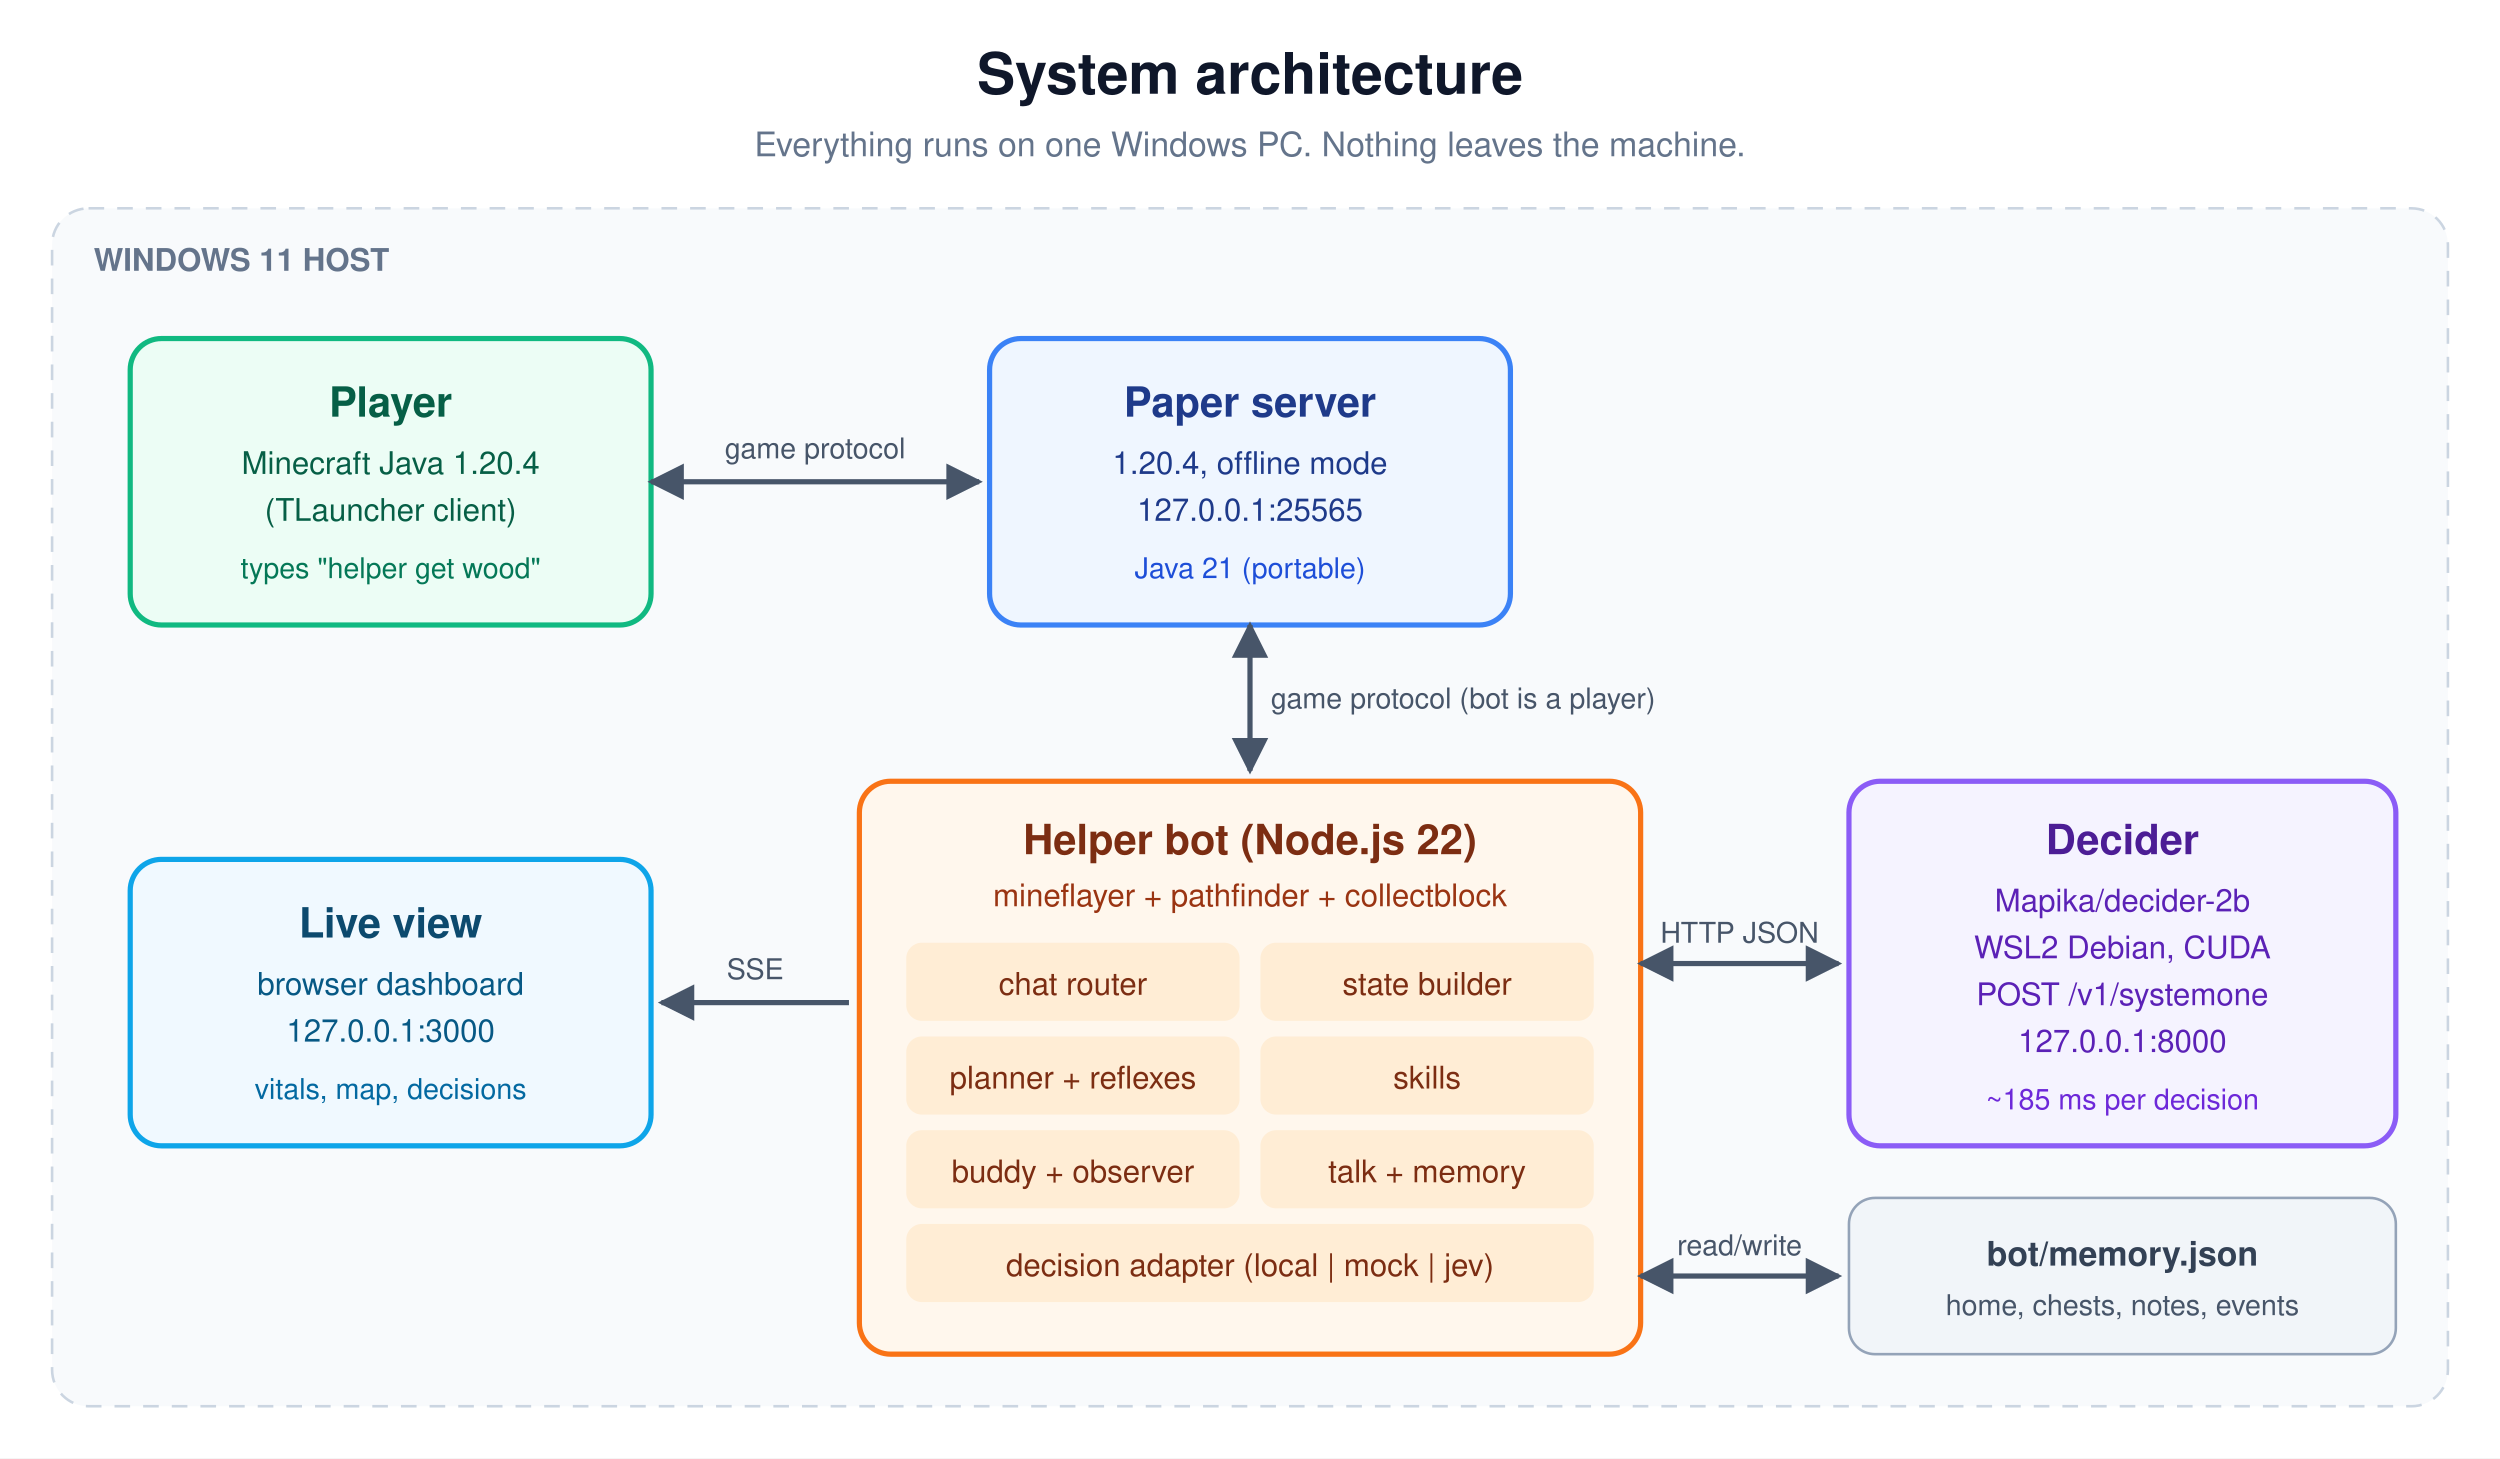
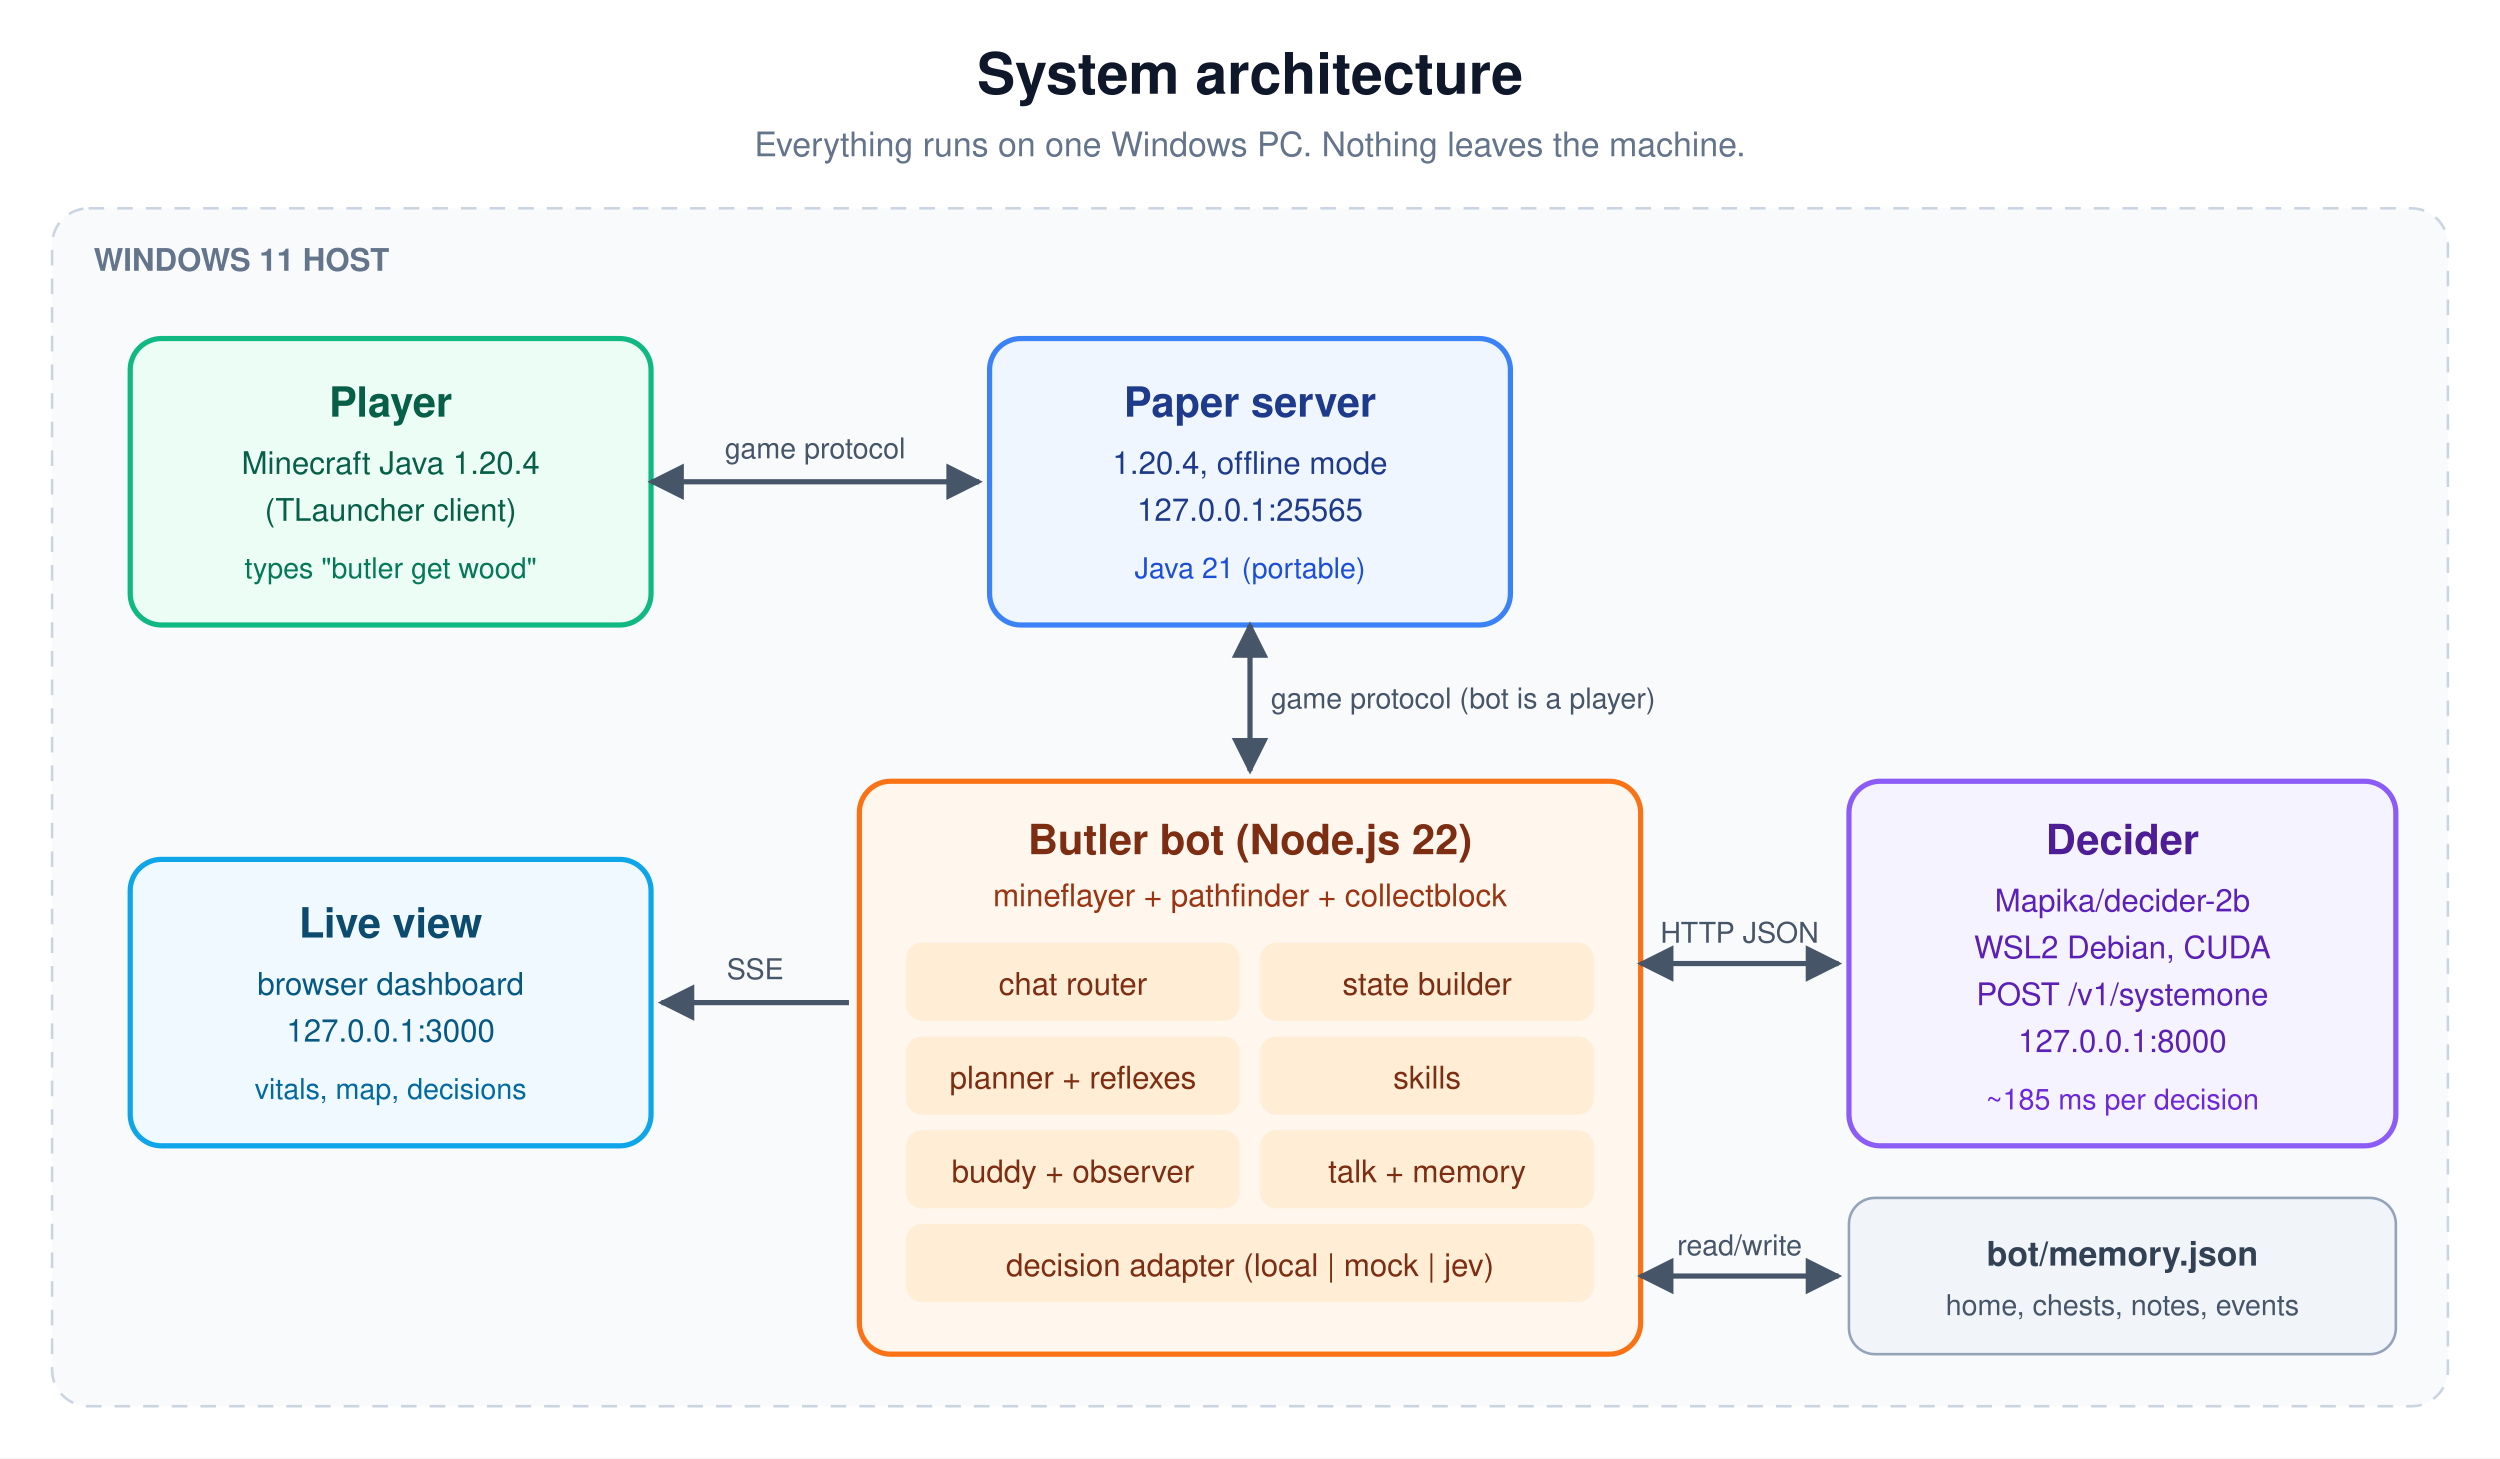
<svg xmlns="http://www.w3.org/2000/svg" viewBox="0 0 960 560" width="960" height="560" font-family="Segoe UI, Helvetica, Arial, sans-serif">
  <defs>
    <marker id="arr" viewBox="0 0 10 10" refX="9" refY="5" markerWidth="7" markerHeight="7" orient="auto-start-reverse">
      <path d="M0,0 L10,5 L0,10 z" fill="#475569" />
    </marker>
  </defs>
  <rect width="960" height="560" fill="#ffffff" />
  <text x="480" y="36" text-anchor="middle" font-size="22" font-weight="700" fill="#0f172a">System architecture</text>
  <text x="480" y="60" text-anchor="middle" font-size="13" fill="#64748b">Everything runs on one Windows PC. Nothing leaves the machine.</text>
  <rect x="20" y="80" width="920" height="460" rx="14" fill="#f8fafc" stroke="#cbd5e1" stroke-dasharray="6 5" />
  <text x="36" y="104" font-size="12" font-weight="600" fill="#64748b">WINDOWS 11 HOST</text>
  <rect x="50" y="130" width="200" height="110" rx="12" fill="#ecfdf5" stroke="#10b981" stroke-width="2" />
  <text x="150" y="160" text-anchor="middle" font-size="16" font-weight="700" fill="#065f46">Player</text>
  <text x="150" y="182" text-anchor="middle" font-size="12" fill="#065f46">Minecraft Java 1.20.4</text>
  <text x="150" y="200" text-anchor="middle" font-size="12" fill="#065f46">(TLauncher client)</text>
-   <text x="150" y="222" text-anchor="middle" font-size="11" fill="#047857">types "helper get wood"</text>
+   <text x="150" y="222" text-anchor="middle" font-size="11" fill="#047857">types "butler get wood"</text>
  <rect x="380" y="130" width="200" height="110" rx="12" fill="#eff6ff" stroke="#3b82f6" stroke-width="2" />
  <text x="480" y="160" text-anchor="middle" font-size="16" font-weight="700" fill="#1e3a8a">Paper server</text>
  <text x="480" y="182" text-anchor="middle" font-size="12" fill="#1e3a8a">1.20.4, offline mode</text>
  <text x="480" y="200" text-anchor="middle" font-size="12" fill="#1e3a8a">127.0.0.1:25565</text>
  <text x="480" y="222" text-anchor="middle" font-size="11" fill="#1d4ed8">Java 21 (portable)</text>
  <rect x="330" y="300" width="300" height="220" rx="12" fill="#fff7ed" stroke="#f97316" stroke-width="2" />
-   <text x="480" y="328" text-anchor="middle" font-size="16" font-weight="700" fill="#7c2d12">Helper bot (Node.js 22)</text>
+   <text x="480" y="328" text-anchor="middle" font-size="16" font-weight="700" fill="#7c2d12">Butler bot (Node.js 22)</text>
  <text x="480" y="348" text-anchor="middle" font-size="12" fill="#9a3412">mineflayer + pathfinder + collectblock</text>
  <g font-size="12" fill="#7c2d12">
    <rect x="348" y="362" width="128" height="30" rx="6" fill="#ffedd5" />
    <text x="412" y="382" text-anchor="middle">chat router</text>
    <rect x="484" y="362" width="128" height="30" rx="6" fill="#ffedd5" />
    <text x="548" y="382" text-anchor="middle">state builder</text>
    <rect x="348" y="398" width="128" height="30" rx="6" fill="#ffedd5" />
    <text x="412" y="418" text-anchor="middle">planner + reflexes</text>
    <rect x="484" y="398" width="128" height="30" rx="6" fill="#ffedd5" />
    <text x="548" y="418" text-anchor="middle">skills</text>
    <rect x="348" y="434" width="128" height="30" rx="6" fill="#ffedd5" />
    <text x="412" y="454" text-anchor="middle">buddy + observer</text>
    <rect x="484" y="434" width="128" height="30" rx="6" fill="#ffedd5" />
    <text x="548" y="454" text-anchor="middle">talk + memory</text>
    <rect x="348" y="470" width="264" height="30" rx="6" fill="#ffedd5" />
    <text x="480" y="490" text-anchor="middle">decision adapter (local | mock | jev)</text>
  </g>
  <rect x="710" y="300" width="210" height="140" rx="12" fill="#f5f3ff" stroke="#8b5cf6" stroke-width="2" />
  <text x="815" y="328" text-anchor="middle" font-size="16" font-weight="700" fill="#4c1d95">Decider</text>
  <text x="815" y="350" text-anchor="middle" font-size="12" fill="#5b21b6">Mapika/decider-2b</text>
  <text x="815" y="368" text-anchor="middle" font-size="12" fill="#5b21b6">WSL2 Debian, CUDA</text>
  <text x="815" y="386" text-anchor="middle" font-size="12" fill="#5b21b6">POST /v1/systemone</text>
  <text x="815" y="404" text-anchor="middle" font-size="12" fill="#5b21b6">127.0.0.1:8000</text>
  <text x="815" y="426" text-anchor="middle" font-size="11" fill="#6d28d9">~185 ms per decision</text>
  <rect x="50" y="330" width="200" height="110" rx="12" fill="#f0f9ff" stroke="#0ea5e9" stroke-width="2" />
  <text x="150" y="360" text-anchor="middle" font-size="16" font-weight="700" fill="#0c4a6e">Live view</text>
  <text x="150" y="382" text-anchor="middle" font-size="12" fill="#075985">browser dashboard</text>
  <text x="150" y="400" text-anchor="middle" font-size="12" fill="#075985">127.0.0.1:3000</text>
  <text x="150" y="422" text-anchor="middle" font-size="11" fill="#0369a1">vitals, map, decisions</text>
  <rect x="710" y="460" width="210" height="60" rx="10" fill="#f1f5f9" stroke="#94a3b8" />
  <text x="815" y="486" text-anchor="middle" font-size="13" font-weight="600" fill="#334155">bot/memory.json</text>
  <text x="815" y="505" text-anchor="middle" font-size="11" fill="#475569">home, chests, notes, events</text>
  <line x1="250" y1="185" x2="376" y2="185" stroke="#475569" stroke-width="2" marker-start="url(#arr)" marker-end="url(#arr)" />
  <text x="313" y="176" text-anchor="middle" font-size="11" fill="#475569">game protocol</text>
  <line x1="480" y1="240" x2="480" y2="296" stroke="#475569" stroke-width="2" marker-start="url(#arr)" marker-end="url(#arr)" />
  <text x="488" y="272" font-size="11" fill="#475569">game protocol (bot is a player)</text>
  <line x1="630" y1="370" x2="706" y2="370" stroke="#475569" stroke-width="2" marker-start="url(#arr)" marker-end="url(#arr)" />
  <text x="668" y="362" text-anchor="middle" font-size="11" fill="#475569">HTTP JSON</text>
  <line x1="326" y1="385" x2="254" y2="385" stroke="#475569" stroke-width="2" marker-end="url(#arr)" />
  <text x="290" y="376" text-anchor="middle" font-size="11" fill="#475569">SSE</text>
  <line x1="630" y1="490" x2="706" y2="490" stroke="#475569" stroke-width="2" marker-start="url(#arr)" marker-end="url(#arr)" />
  <text x="668" y="482" text-anchor="middle" font-size="11" fill="#475569">read/write</text>
</svg>
